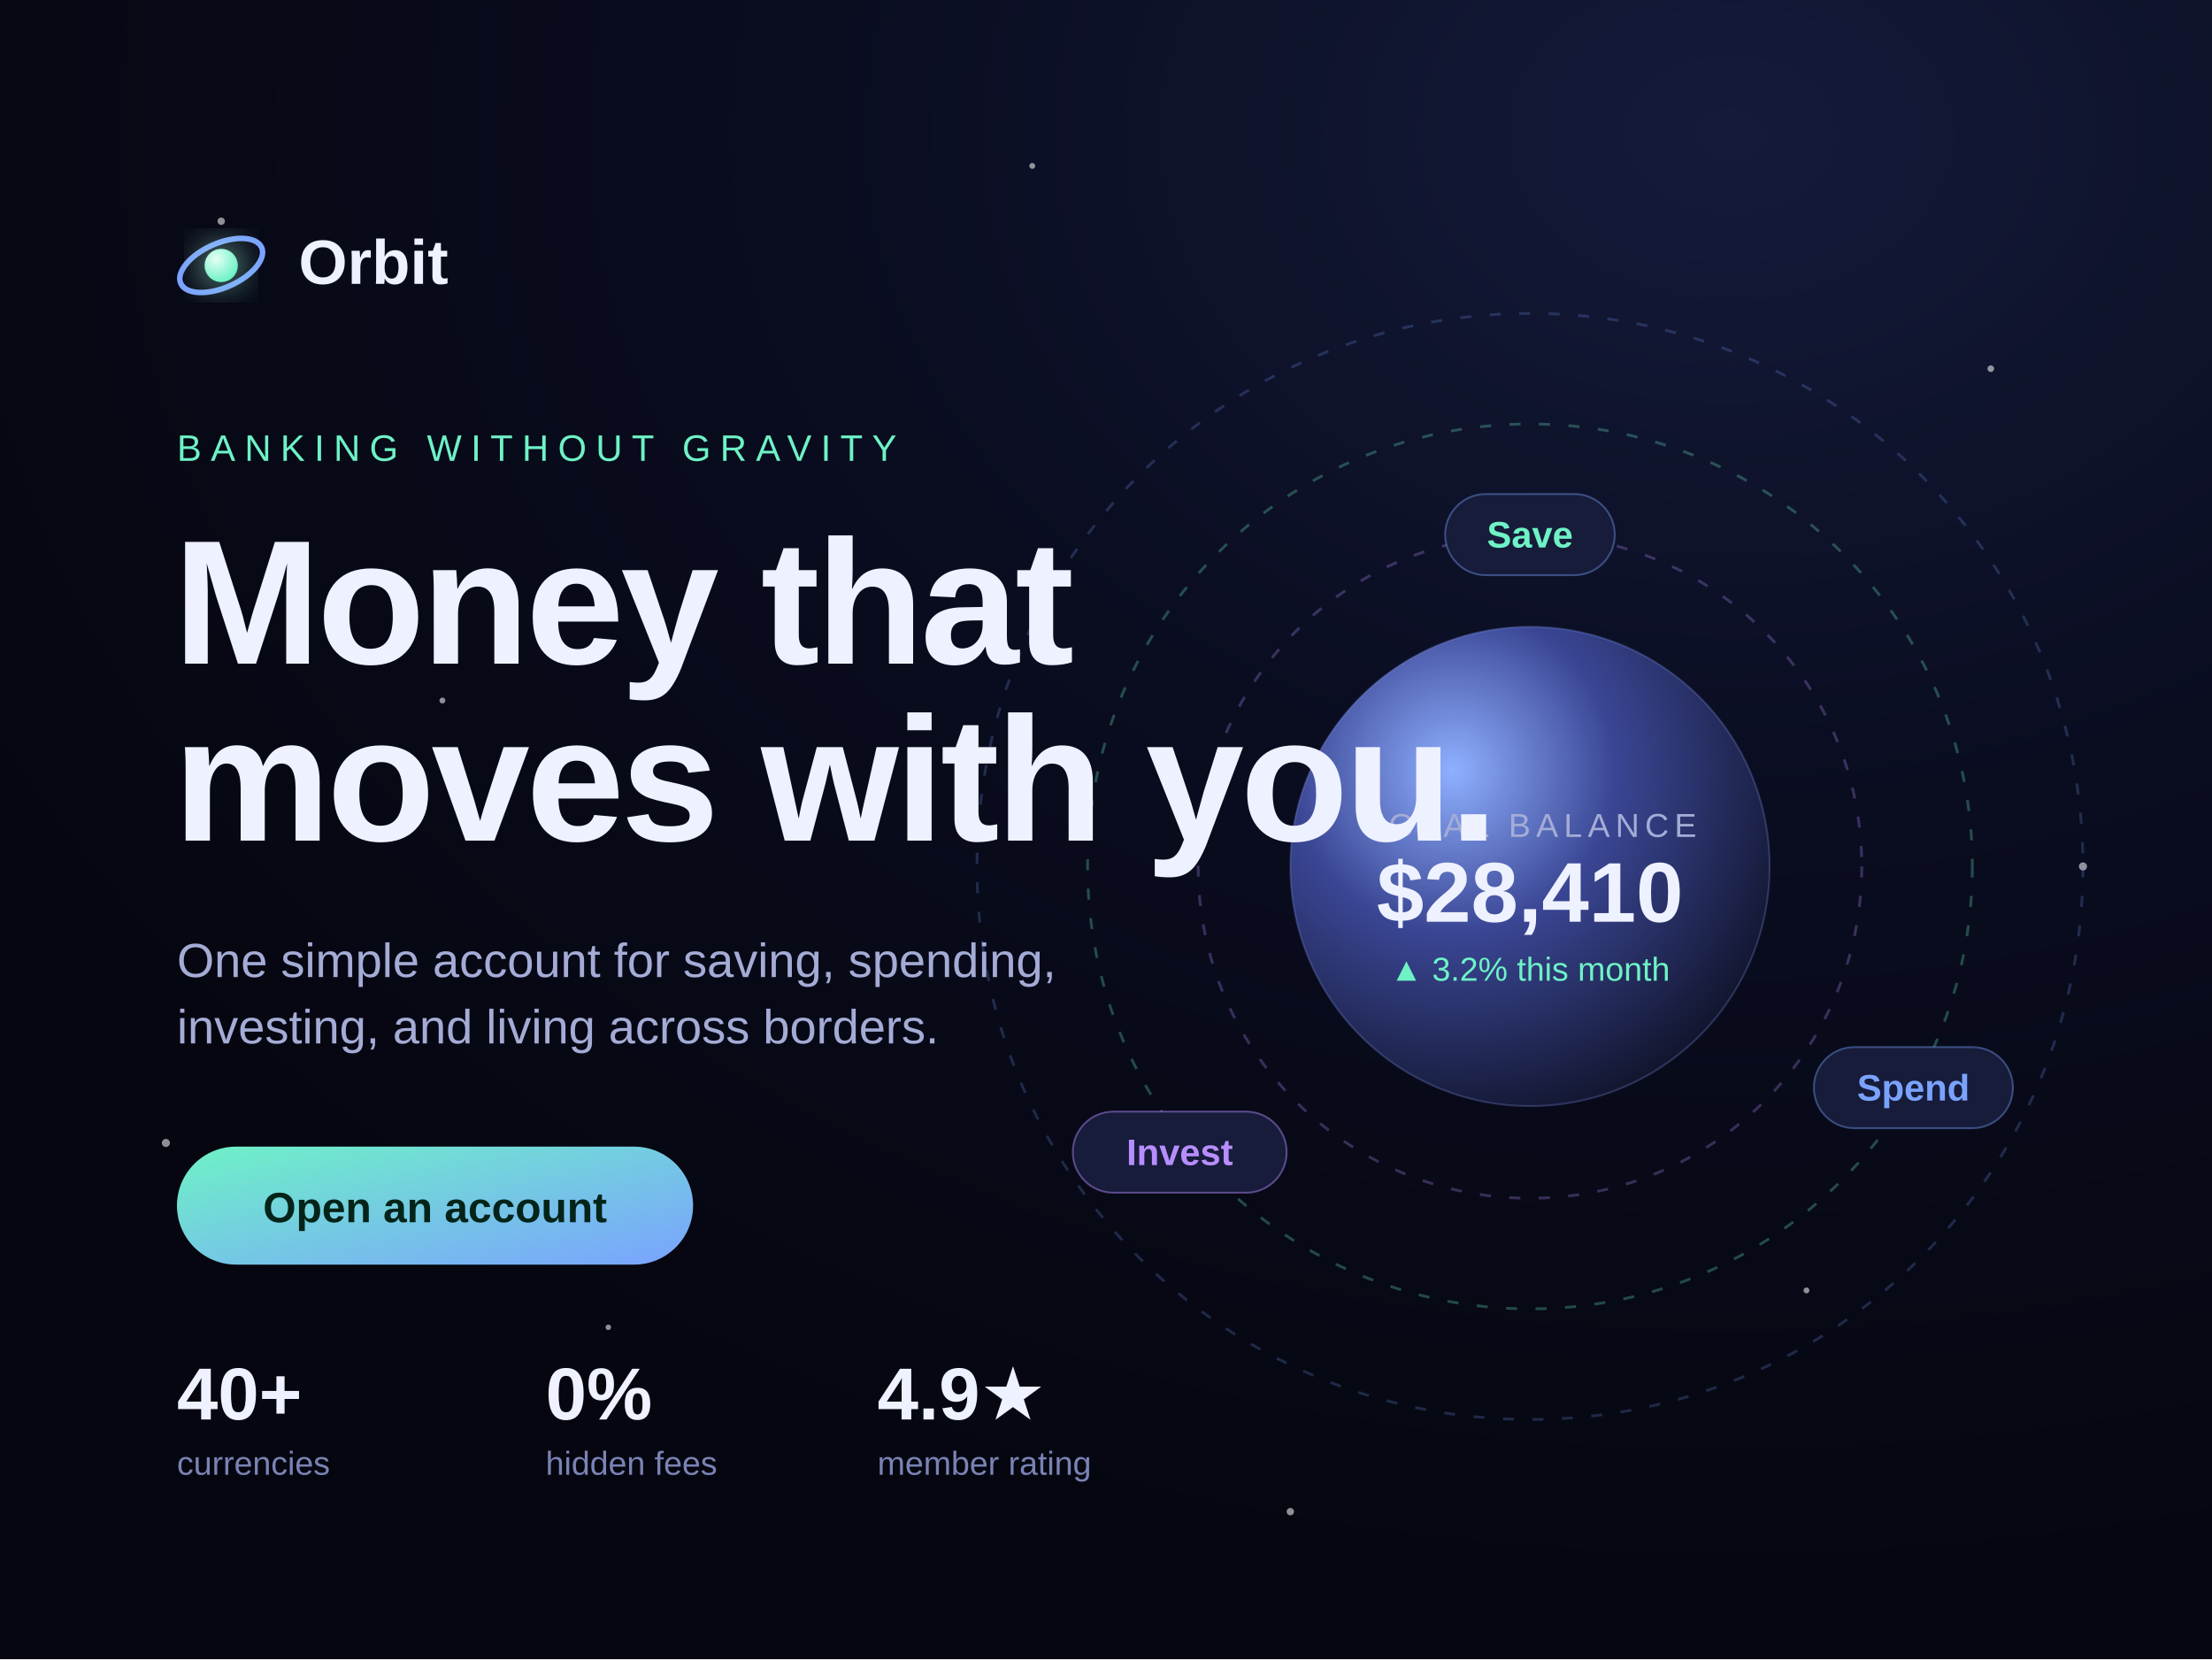
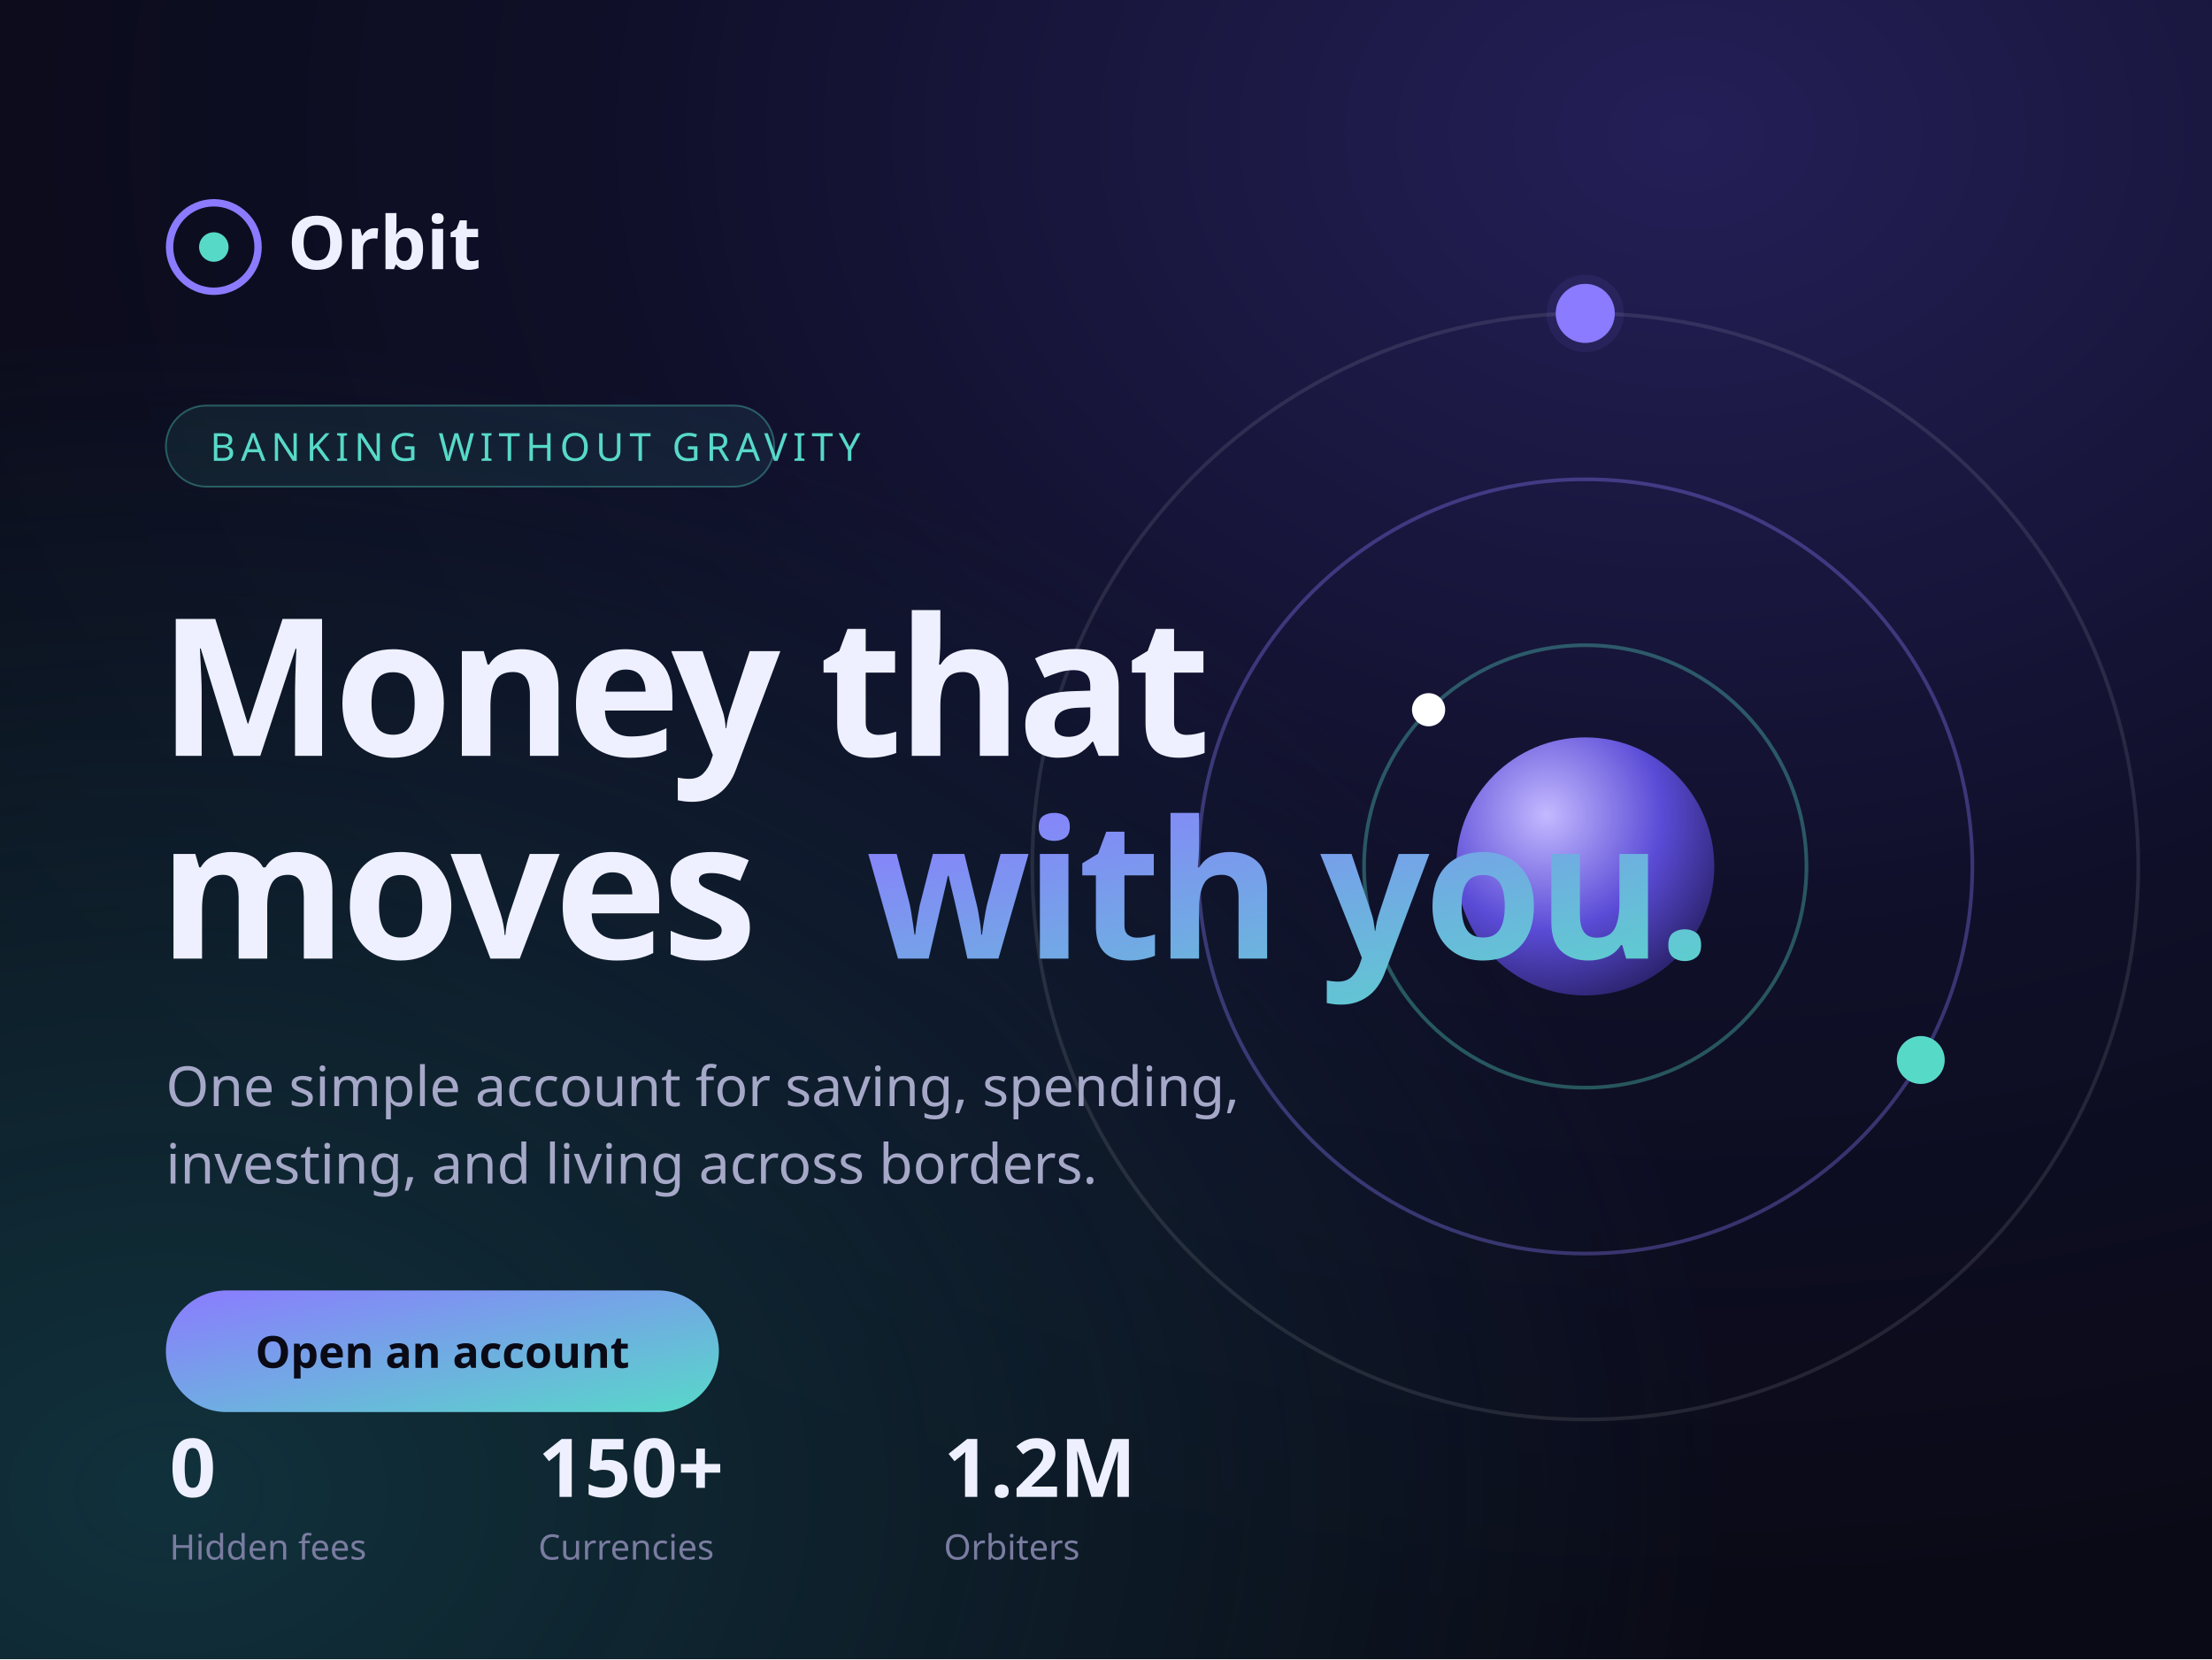
<svg xmlns="http://www.w3.org/2000/svg" viewBox="0 0 1200 900" width="1200" height="900" role="img" aria-label="Orbit — Money that moves with you.">
  <defs>
-     <radialGradient id="bg" cx="78%" cy="8%" r="90%">
-       <stop offset="0%" stop-color="#141a3a" />
-       <stop offset="45%" stop-color="#0a0d20" />
-       <stop offset="100%" stop-color="#05060f" />
+     <radialGradient id="bg" cx="76%" cy="8%" r="90%">
+       <stop offset="0" stop-color="#241f57" />
+       <stop offset="55%" stop-color="#0f0f28" />
+       <stop offset="100%" stop-color="#0a0a16" />
    </radialGradient>
-     <radialGradient id="planet" cx="34%" cy="30%" r="75%">
-       <stop offset="0%" stop-color="#8fb0ff" />
-       <stop offset="45%" stop-color="#3a4694" />
-       <stop offset="100%" stop-color="#12162f" />
+     <radialGradient id="glow" cx="8%" cy="90%" r="70%">
+       <stop offset="0" stop-color="#123b45" stop-opacity="0.8" />
+       <stop offset="100%" stop-color="#123b45" stop-opacity="0" />
+     </radialGradient>
+     <radialGradient id="planet" cx="35%" cy="30%" r="75%">
+       <stop offset="0" stop-color="#c3b9ff" />
+       <stop offset="60%" stop-color="#5a4bd6" />
+       <stop offset="100%" stop-color="#2c2470" />
    </radialGradient>
    <linearGradient id="accent" x1="0" y1="0" x2="1" y2="1">
-       <stop offset="0%" stop-color="#6ef2c6" />
-       <stop offset="100%" stop-color="#7aa2ff" />
+       <stop offset="0" stop-color="#8b7bff" />
+       <stop offset="1" stop-color="#57d9c8" />
    </linearGradient>
-     <radialGradient id="core" cx="35%" cy="30%" r="70%">
-       <stop offset="0%" stop-color="#e6fff4" />
-       <stop offset="100%" stop-color="#6ef2c6" />
-     </radialGradient>
-     <filter id="glow" x="-60%" y="-60%" width="220%" height="220%">
-       <feGaussianBlur stdDeviation="10" result="b" />
-       <feMerge>
-         <feMergeNode in="b" />
-         <feMergeNode in="SourceGraphic" />
-       </feMerge>
-     </filter>
  </defs>
  <rect width="1200" height="900" fill="url(#bg)" />
-   <g fill="#ffffff" opacity="0.55">
-     <circle cx="120" cy="120" r="2" />
-     <circle cx="240" cy="380" r="1.6" />
-     <circle cx="90" cy="620" r="2.2" />
-     <circle cx="330" cy="720" r="1.5" />
-     <circle cx="1080" cy="200" r="1.8" />
-     <circle cx="1130" cy="470" r="2.2" />
-     <circle cx="980" cy="700" r="1.6" />
-     <circle cx="560" cy="90" r="1.6" />
-     <circle cx="700" cy="820" r="2" />
+   <rect width="1200" height="900" fill="url(#glow)" />
+   <g transform="translate(860 470)" fill="none">
+     <circle r="300" stroke="#ffffff" stroke-opacity="0.10" stroke-width="2" />
+     <circle r="210" stroke="#8b7bff" stroke-opacity="0.35" stroke-width="2" />
+     <circle r="120" stroke="#57d9c8" stroke-opacity="0.35" stroke-width="2" />
+     <circle cx="0" cy="-300" r="16" fill="#8b7bff" />
+     <circle cx="0" cy="-300" r="16" fill="#8b7bff" opacity="0.35" stroke="#8b7bff" stroke-width="10" stroke-opacity="0.25" />
+     <circle cx="182" cy="105" r="13" fill="#57d9c8" />
+     <circle cx="-85" cy="-85" r="9" fill="#ffffff" />
+     <circle r="70" fill="url(#planet)" />
  </g>
-   <g transform="translate(830 470)">
-     <ellipse cx="0" cy="0" rx="300" ry="300" fill="none" stroke="#7aa2ff" stroke-opacity="0.22" stroke-width="1.5" stroke-dasharray="6 10" />
-     <ellipse cx="0" cy="0" rx="240" ry="240" fill="none" stroke="#6ef2c6" stroke-opacity="0.28" stroke-width="1.5" stroke-dasharray="6 10" />
-     <ellipse cx="0" cy="0" rx="180" ry="180" fill="none" stroke="#b78dff" stroke-opacity="0.28" stroke-width="1.5" stroke-dasharray="6 10" />
-     <circle cx="0" cy="0" r="130" fill="url(#planet)" stroke="#8ca0ff" stroke-opacity="0.25" />
-     <text x="0" y="-16" text-anchor="middle" font-family="system-ui, Arial, sans-serif" font-size="18" letter-spacing="3" fill="#a4acd6">TOTAL BALANCE</text>
-     <text x="0" y="30" text-anchor="middle" font-family="system-ui, Arial, sans-serif" font-size="46" font-weight="700" fill="#eef1ff">$28,410</text>
-     <text x="0" y="62" text-anchor="middle" font-family="system-ui, Arial, sans-serif" font-size="18" fill="#6ef2c6">▲ 3.2% this month</text>
-     <g font-family="system-ui, Arial, sans-serif" font-size="20" font-weight="600">
-       <g transform="translate(0 -180)">
-         <rect x="-46" y="-22" width="92" height="44" rx="22" fill="#171c3a" stroke="#7aa2ff" stroke-opacity="0.4" />
-         <text x="0" y="7" text-anchor="middle" fill="#6ef2c6">Save</text>
-       </g>
-       <g transform="translate(208 120)">
-         <rect x="-54" y="-22" width="108" height="44" rx="22" fill="#171c3a" stroke="#7aa2ff" stroke-opacity="0.4" />
-         <text x="0" y="7" text-anchor="middle" fill="#7aa2ff">Spend</text>
-       </g>
-       <g transform="translate(-190 155)">
-         <rect x="-58" y="-22" width="116" height="44" rx="22" fill="#171c3a" stroke="#b78dff" stroke-opacity="0.45" />
-         <text x="0" y="7" text-anchor="middle" fill="#b78dff">Invest</text>
-       </g>
-     </g>
+   <g transform="translate(90 108)">
+     <circle cx="26" cy="26" r="24" fill="none" stroke="#8b7bff" stroke-width="4" />
+     <circle cx="26" cy="26" r="8" fill="#57d9c8" />
+     <text x="66" y="38" font-family="Segoe UI, system-ui, sans-serif" font-size="40" font-weight="700" fill="#eef0ff">Orbit</text>
  </g>
-   <g transform="translate(96 120)">
-     <g>
-       <ellipse cx="24" cy="24" rx="24" ry="12" fill="none" stroke="#7aa2ff" stroke-width="3" transform="rotate(-24 24 24)" />
-       <circle cx="24" cy="24" r="9" fill="url(#core)" filter="url(#glow)" />
-     </g>
-     <text x="66" y="34" font-family="system-ui, Arial, sans-serif" font-size="34" font-weight="700" fill="#eef1ff">Orbit</text>
+   <g transform="translate(90 250)">
+     <rect x="0" y="-30" width="330" height="44" rx="22" fill="#57d9c8" fill-opacity="0.08" stroke="#57d9c8" stroke-opacity="0.35" />
+     <text x="24" y="0" font-family="Segoe UI, system-ui, sans-serif" font-size="21" letter-spacing="3" fill="#57d9c8">BANKING WITHOUT GRAVITY</text>
  </g>
-   <text x="96" y="250" font-family="system-ui, Arial, sans-serif" font-size="20" letter-spacing="5" fill="#6ef2c6">BANKING WITHOUT GRAVITY</text>
-   <g font-family="system-ui, Arial, sans-serif" font-weight="700" fill="#eef1ff" letter-spacing="-2">
-     <text x="94" y="360" font-size="96">Money that</text>
-     <text x="94" y="456" font-size="96">moves with you.</text>
+   <text x="86" y="410" font-family="Segoe UI, system-ui, sans-serif" font-size="104" font-weight="800" letter-spacing="-3" fill="#eef0ff">Money that</text>
+   <text x="86" y="520" font-family="Segoe UI, system-ui, sans-serif" font-size="104" font-weight="800" letter-spacing="-3" fill="#eef0ff">moves</text>
+   <text x="470" y="520" font-family="Segoe UI, system-ui, sans-serif" font-size="104" font-weight="800" letter-spacing="-3" fill="url(#accent)">with you.</text>
+   <text x="90" y="600" font-family="Segoe UI, system-ui, sans-serif" font-size="30" fill="#a6a8c8">One simple account for saving, spending,</text>
+   <text x="90" y="642" font-family="Segoe UI, system-ui, sans-serif" font-size="30" fill="#a6a8c8">investing, and living across borders.</text>
+   <g transform="translate(90 700)">
+     <rect width="300" height="66" rx="33" fill="url(#accent)" />
+     <text x="150" y="42" text-anchor="middle" font-family="Segoe UI, system-ui, sans-serif" font-size="24" font-weight="700" fill="#0a0a16">Open an account</text>
  </g>
-   <text x="96" y="530" font-family="system-ui, Arial, sans-serif" font-size="26" fill="#a4acd6">One simple account for saving, spending,</text>
-   <text x="96" y="566" font-family="system-ui, Arial, sans-serif" font-size="26" fill="#a4acd6">investing, and living across borders.</text>
-   <g transform="translate(96 622)">
-     <rect x="0" y="0" width="280" height="64" rx="32" fill="url(#accent)" />
-     <text x="140" y="41" text-anchor="middle" font-family="system-ui, Arial, sans-serif" font-size="23" font-weight="700" fill="#04241a">Open an account</text>
-   </g>
-   <g font-family="system-ui, Arial, sans-serif" transform="translate(96 770)">
-     <text x="0" y="0" font-size="40" font-weight="700" fill="#eef1ff">40+</text>
-     <text x="0" y="30" font-size="18" fill="#7a83b4">currencies</text>
-     <text x="200" y="0" font-size="40" font-weight="700" fill="#eef1ff">0%</text>
-     <text x="200" y="30" font-size="18" fill="#7a83b4">hidden fees</text>
-     <text x="380" y="0" font-size="40" font-weight="700" fill="#eef1ff">4.9★</text>
-     <text x="380" y="30" font-size="18" fill="#7a83b4">member rating</text>
+   <g font-family="Segoe UI, system-ui, sans-serif" transform="translate(92 812)">
+     <text x="0" y="0" font-size="44" font-weight="800" fill="#eef0ff">0</text>
+     <text x="0" y="34" font-size="19" fill="#7a7ca0">Hidden fees</text>
+     <text x="200" y="0" font-size="44" font-weight="800" fill="#eef0ff">150+</text>
+     <text x="200" y="34" font-size="19" fill="#7a7ca0">Currencies</text>
+     <text x="420" y="0" font-size="44" font-weight="800" fill="#eef0ff">1.2M</text>
+     <text x="420" y="34" font-size="19" fill="#7a7ca0">Orbiters</text>
  </g>
</svg>
